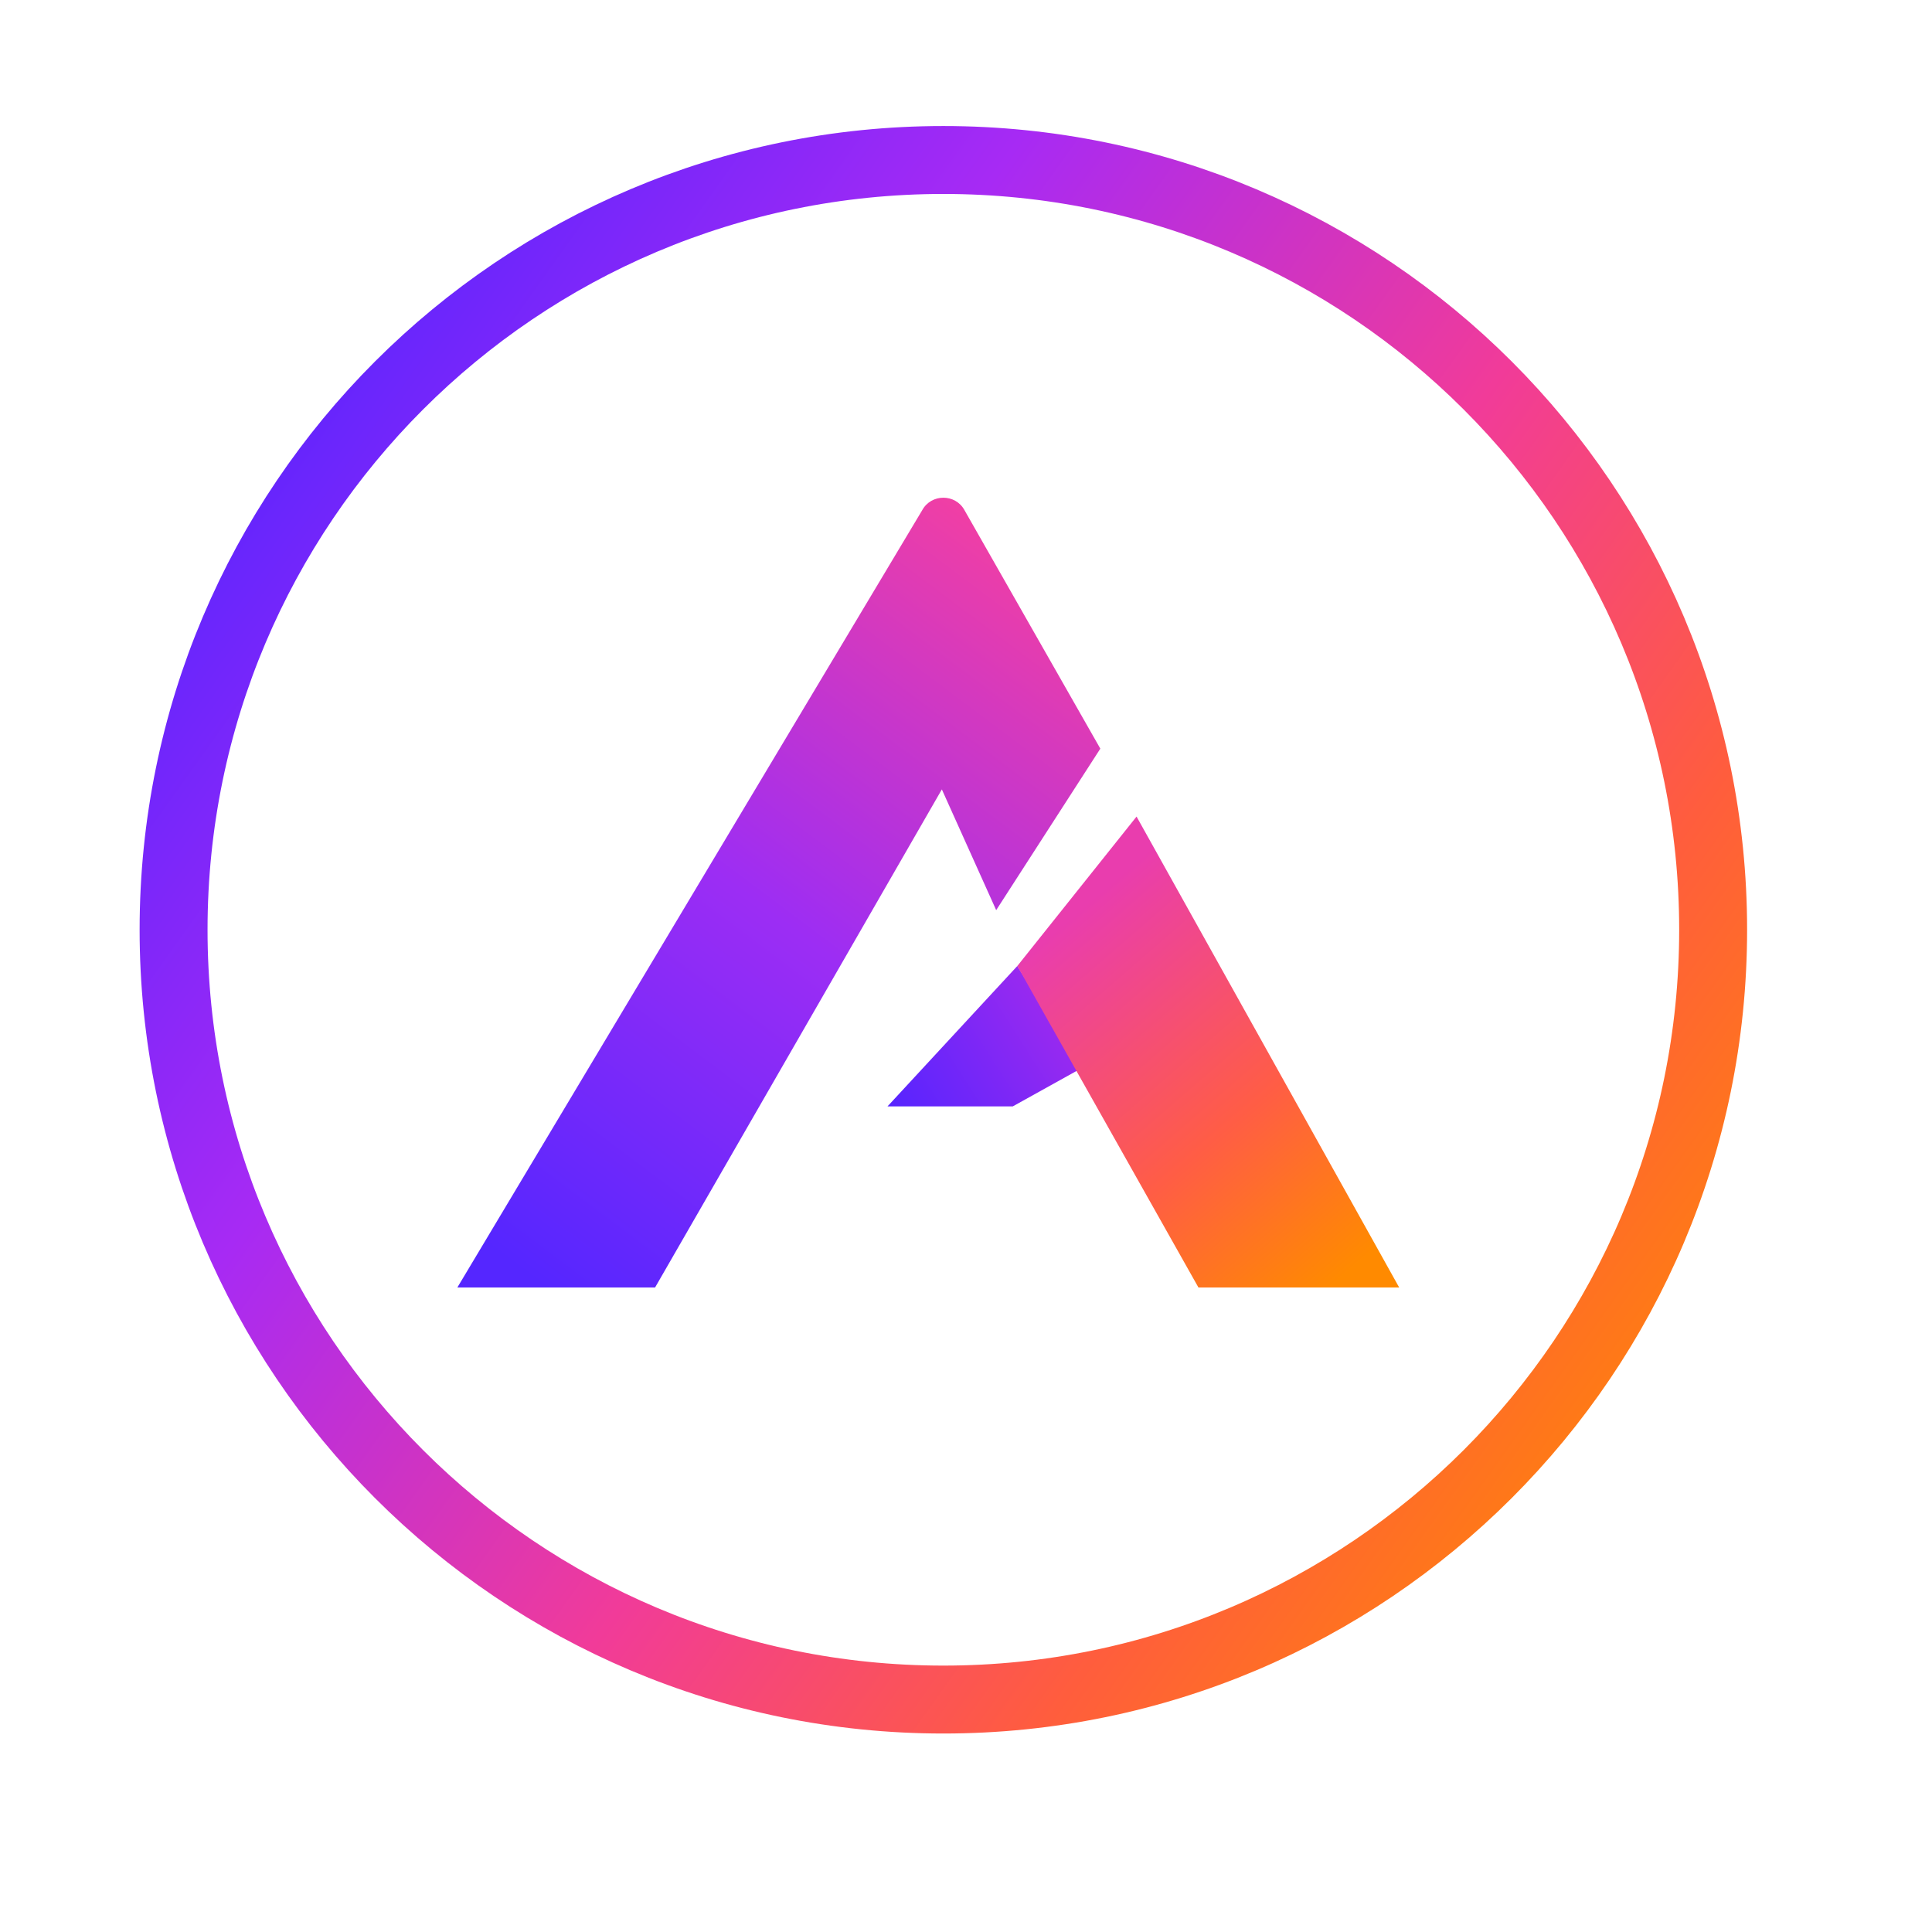
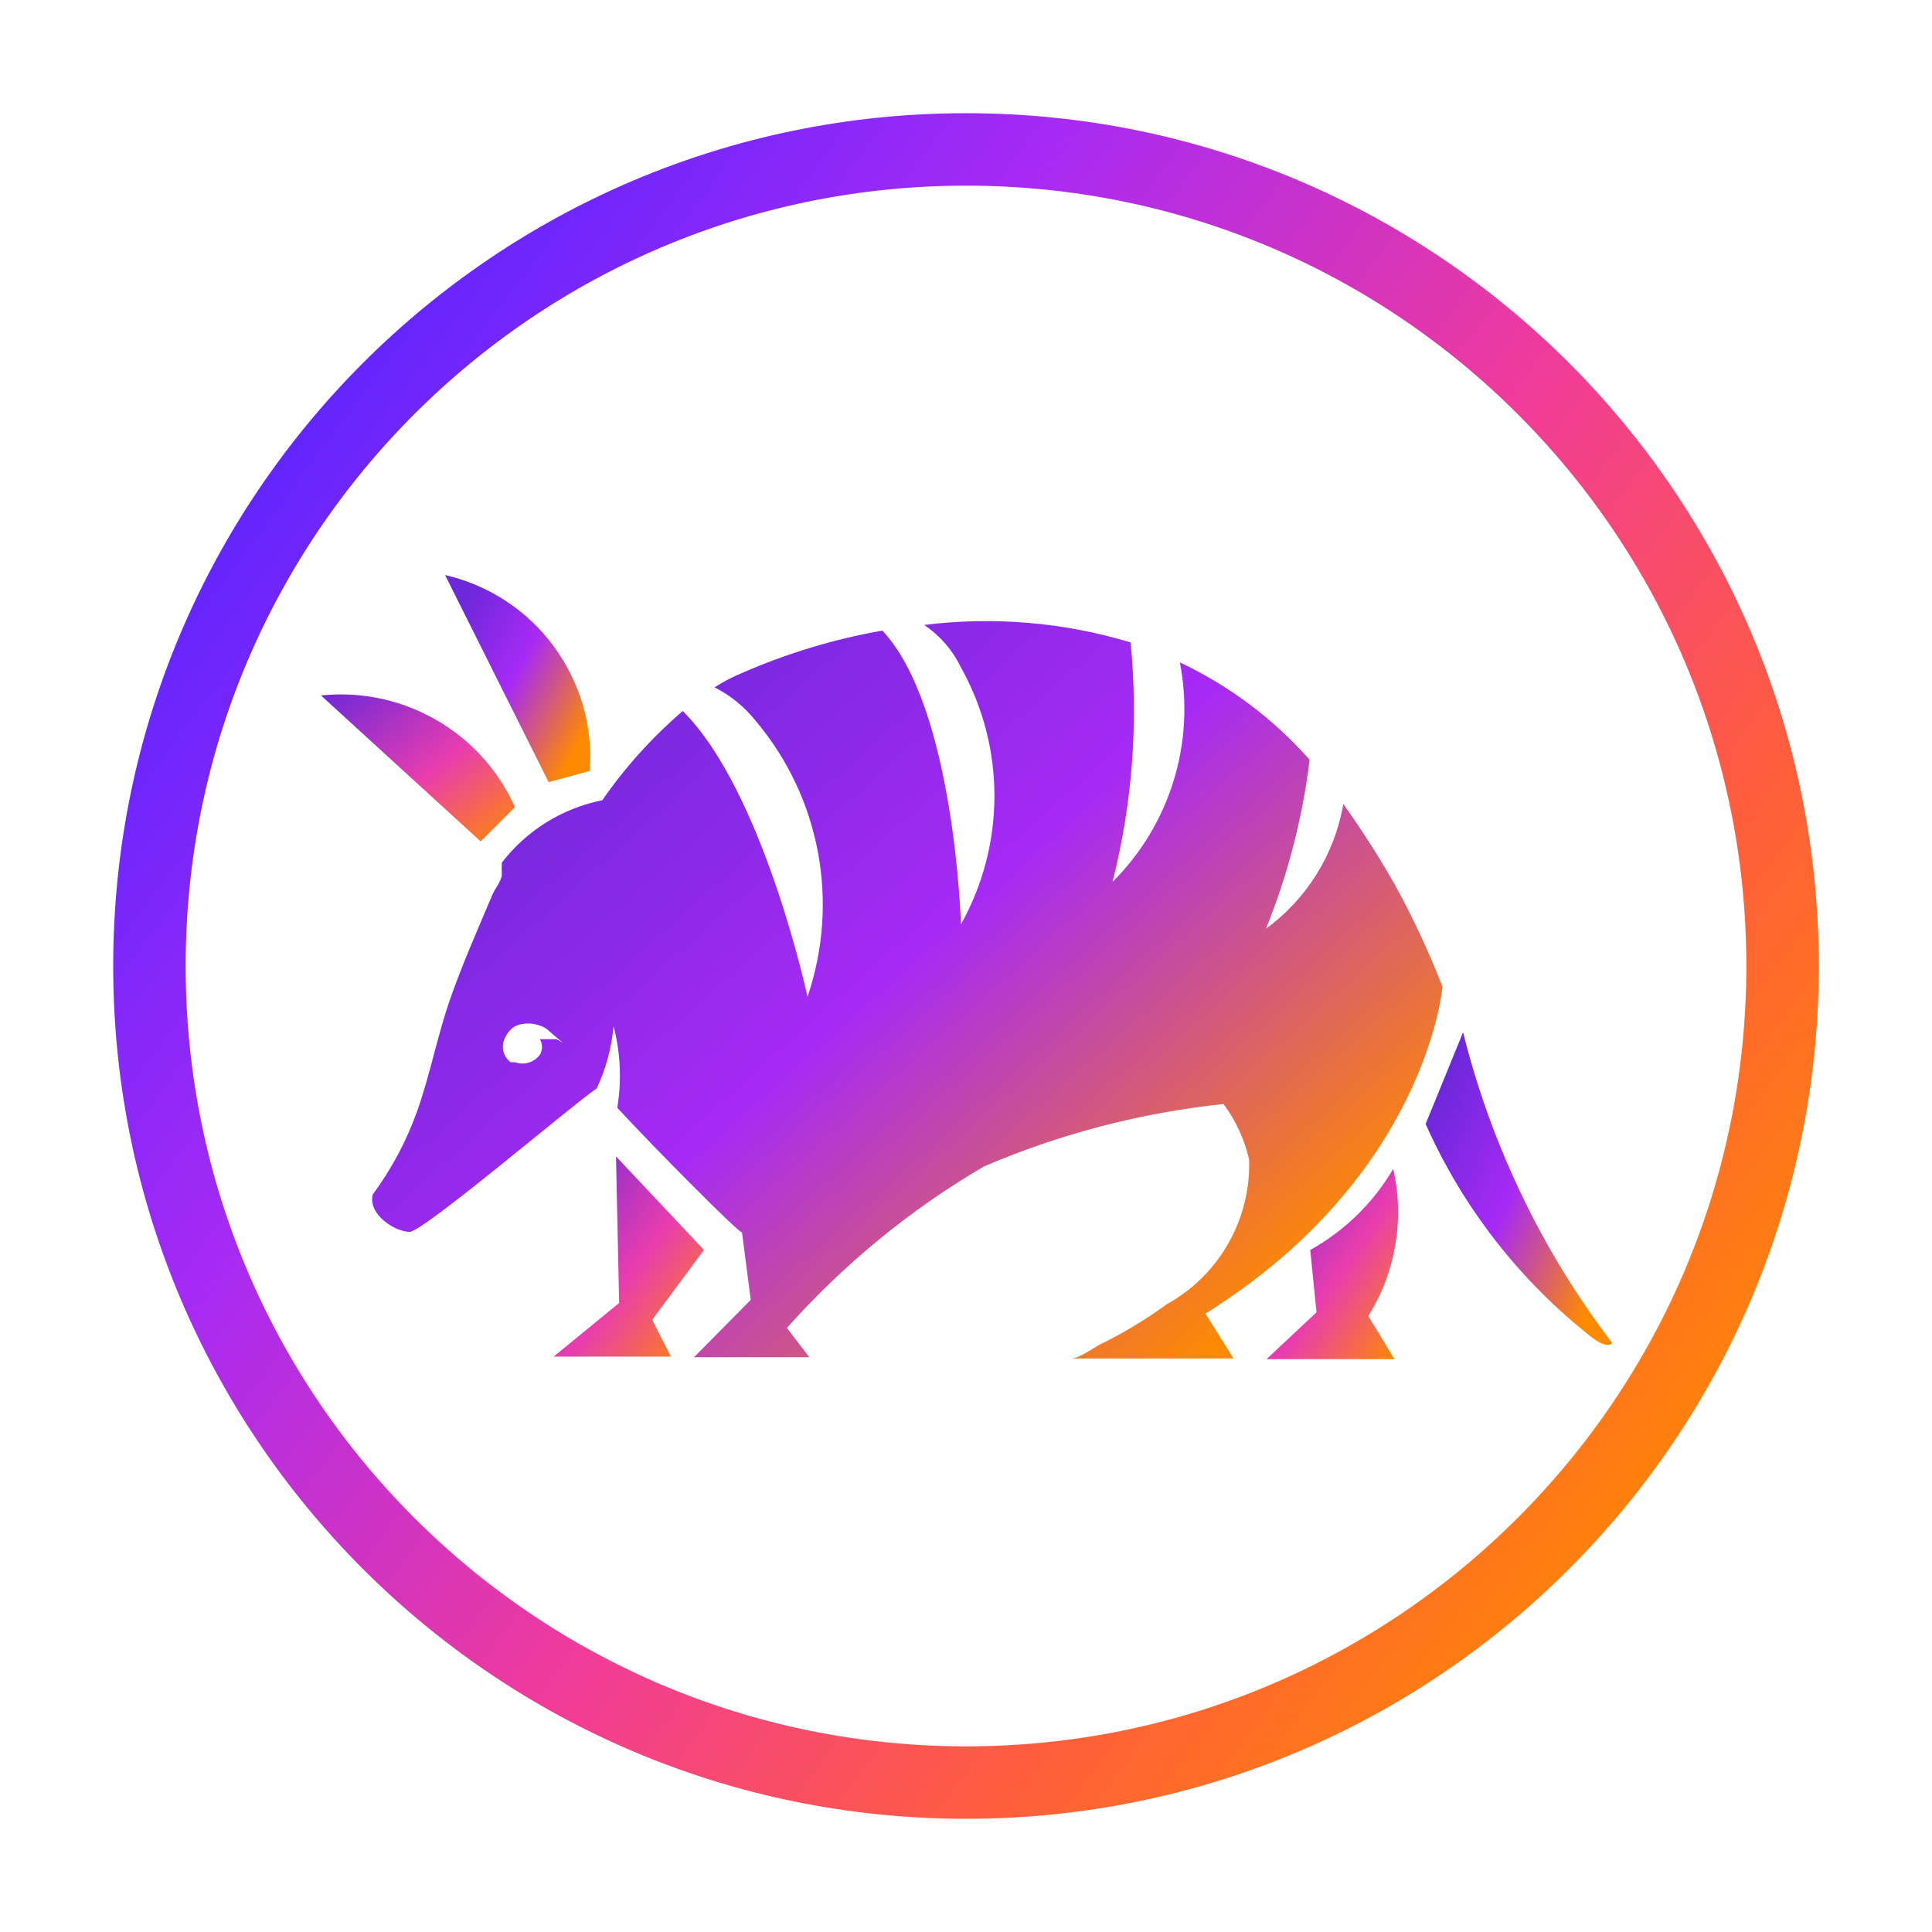
<svg xmlns="http://www.w3.org/2000/svg" width="1280" height="1280" viewBox="0 0 1280 1280" role="img" aria-labelledby="title desc">
  <defs>
-     <linearGradient id="ringGradient" x1="120" y1="270" x2="1135" y2="995" gradientUnits="userSpaceOnUse">
+     <linearGradient id="ringGradient" x1="130" y1="270" x2="1135" y2="1020" gradientUnits="userSpaceOnUse">
      <stop offset="0" stop-color="#5424FF" />
      <stop offset="0.28" stop-color="#A72AF4" />
      <stop offset="0.56" stop-color="#F13B99" />
      <stop offset="0.78" stop-color="#FF5D3D" />
      <stop offset="1" stop-color="#FF8A00" />
    </linearGradient>
-     <linearGradient id="leftGradient" x1="330" y1="830" x2="690" y2="350" gradientUnits="userSpaceOnUse">
-       <stop offset="0" stop-color="#5526FF" />
-       <stop offset="0.48" stop-color="#9C2DF4" />
-       <stop offset="1" stop-color="#F6409F" />
-     </linearGradient>
-     <linearGradient id="rightGradient" x1="690" y1="625" x2="885" y2="850" gradientUnits="userSpaceOnUse">
-       <stop offset="0" stop-color="#E93DAE" />
-       <stop offset="0.58" stop-color="#FF5D45" />
+     <linearGradient id="body" x1="8%" y1="18%" x2="92%" y2="82%">
+       <stop offset="0" stop-color="#6D28D9" />
+       <stop offset="0.48" stop-color="#A72AF4" />
      <stop offset="1" stop-color="#FF8A00" />
    </linearGradient>
-     <linearGradient id="bridgeGradient" x1="585" y1="735" x2="718" y2="650" gradientUnits="userSpaceOnUse">
-       <stop offset="0" stop-color="#5424FF" />
-       <stop offset="1" stop-color="#A92BEC" />
+     <linearGradient id="accent" x1="0" y1="0" x2="1" y2="1">
+       <stop offset="0" stop-color="#6D28D9" />
+       <stop offset="0.55" stop-color="#E93DAE" />
+       <stop offset="1" stop-color="#FF8A00" />
    </linearGradient>
  </defs>
-   <circle cx="625" cy="616" r="510" fill="none" stroke="url(#ringGradient)" stroke-width="45" />
-   <path fill="url(#leftGradient)" d="M303 853 L434 853 L624 523 L660 603 L729 496 L639 338 C633 327 617 327 611 338 Z" />
-   <path fill="url(#bridgeGradient)" d="M588 733 L674 640 L716 708 L671 733 Z" />
-   <path fill="url(#rightGradient)" d="M753 541 L674 640 L794 853 L927 853 Z" />
+   <circle cx="640" cy="640" r="541" fill="none" stroke="url(#ringGradient)" stroke-width="48" />
+   <g transform="translate(211 381) scale(2.45)" fill-rule="nonzero">
+     <path fill="url(#accent)" d="M290.627 160.578C285.243 169.761 277.496 177.334 268.193 182.506L269.88 199.373 256.386 212.024 290.964 212.024 283.88 200.386C291.296 188.528 293.722 174.218 290.627 160.578Z" />
+     <path fill="url(#body)" d="M73.373 52.964C75.172 28.076 58.56 5.591 34.241 0L62.241 56 73.373 52.964Z" />
+     <path fill="url(#accent)" d="M53.133 62.747C44.002 42.41 22.846 30.234.675 32.554L43.855 72.024 53.133 62.747Z" />
+     <path fill="url(#body)" d="M309.518 123.639 299.398 148.434C309.408 170.95 324.749 190.691 344.096 205.952 348.819 209.663 349.831 207.639 349.831 207.639 330.826 182.669 317.109 154.087 309.518 123.639Z" />
+     <path fill="url(#accent)" d="M104.241 182.506 80.458 157.205 81.301 196.843 63.59 211.349 95.301 211.349 90.241 201.398Z" />
+     <path fill="url(#body)" d="M303.952 111.325C300.286 101.89 296.003 92.705 291.133 83.831 286.845 76.287 282.172 68.968 277.133 61.904 274.814 75.441 267.311 87.542 256.217 95.639 262.148 80.988 266.118 65.618 268.024 49.928 258.23 38.873 246.295 29.921 232.94 23.614 237.149 45.205 230.317 67.473 214.723 82.988 220.081 61.842 221.736 39.928 219.614 18.217 201.539 12.754 182.519 11.145 163.783 13.494 168.06 16.366 171.495 20.325 173.735 24.964 185.811 46.555 185.811 72.867 173.735 94.458 173.735 94.458 172.048 35.759 152.482 15.012 139.421 17.315 126.68 21.165 114.53 26.482 111.943 27.545 109.458 28.844 107.108 30.361 111.508 32.59 115.366 35.757 118.41 39.639 135.709 60.31 140.953 88.516 132.241 114.024 132.241 114.024 120.265 58.361 98.506 36.771 90.254 43.851 82.942 51.957 76.747 60.892 65.954 63.048 56.307 69.04 49.59 77.759 49.515 78.77 49.515 79.785 49.59 80.795 49.59 82.651 47.904 84.506 47.06 86.361 43.012 95.976 38.795 105.422 35.422 115.205 32.048 124.988 30.193 135.108 26.651 145.06 23.779 153.084 19.743 160.643 14.675 167.494 13.325 173.06 20.916 177.614 24.627 177.614 28.337 177.614 69.325 142.699 75.229 138.819 77.74 133.513 79.282 127.801 79.783 121.952 81.682 129.162 82.027 136.694 80.795 144.048 90.747 154.843 113.518 177.783 114.53 177.783L116.892 196 101.542 211.518 132.747 211.518 126.675 203.59C142.046 186.328 160.032 171.586 179.976 159.904 200.601 151.071 222.434 145.386 244.747 143.036 248.056 147.514 250.41 152.623 251.663 158.048 252.167 174.236 243.57 189.344 229.398 197.181 223.763 201.292 217.781 204.904 211.518 207.976 209.494 208.988 205.783 211.855 203.422 211.855L247.446 211.855 239.855 199.711C299.735 162.265 303.952 111.325 303.952 111.325ZM64.265 125.494H59.88C60.633 126.799 60.633 128.406 59.88 129.711 58.323 131.8 55.582 132.623 53.133 131.735H51.952C49.908 130.206 49.267 127.426 50.434 125.157 50.897 124.117 51.589 123.194 52.458 122.458 53.161 121.951 53.967 121.606 54.819 121.446 57.137 120.981 59.544 121.403 61.566 122.627L66.12 126.506C66.12 126.506 64.434 125.494 64.265 125.494Z" />
+   </g>
</svg>
